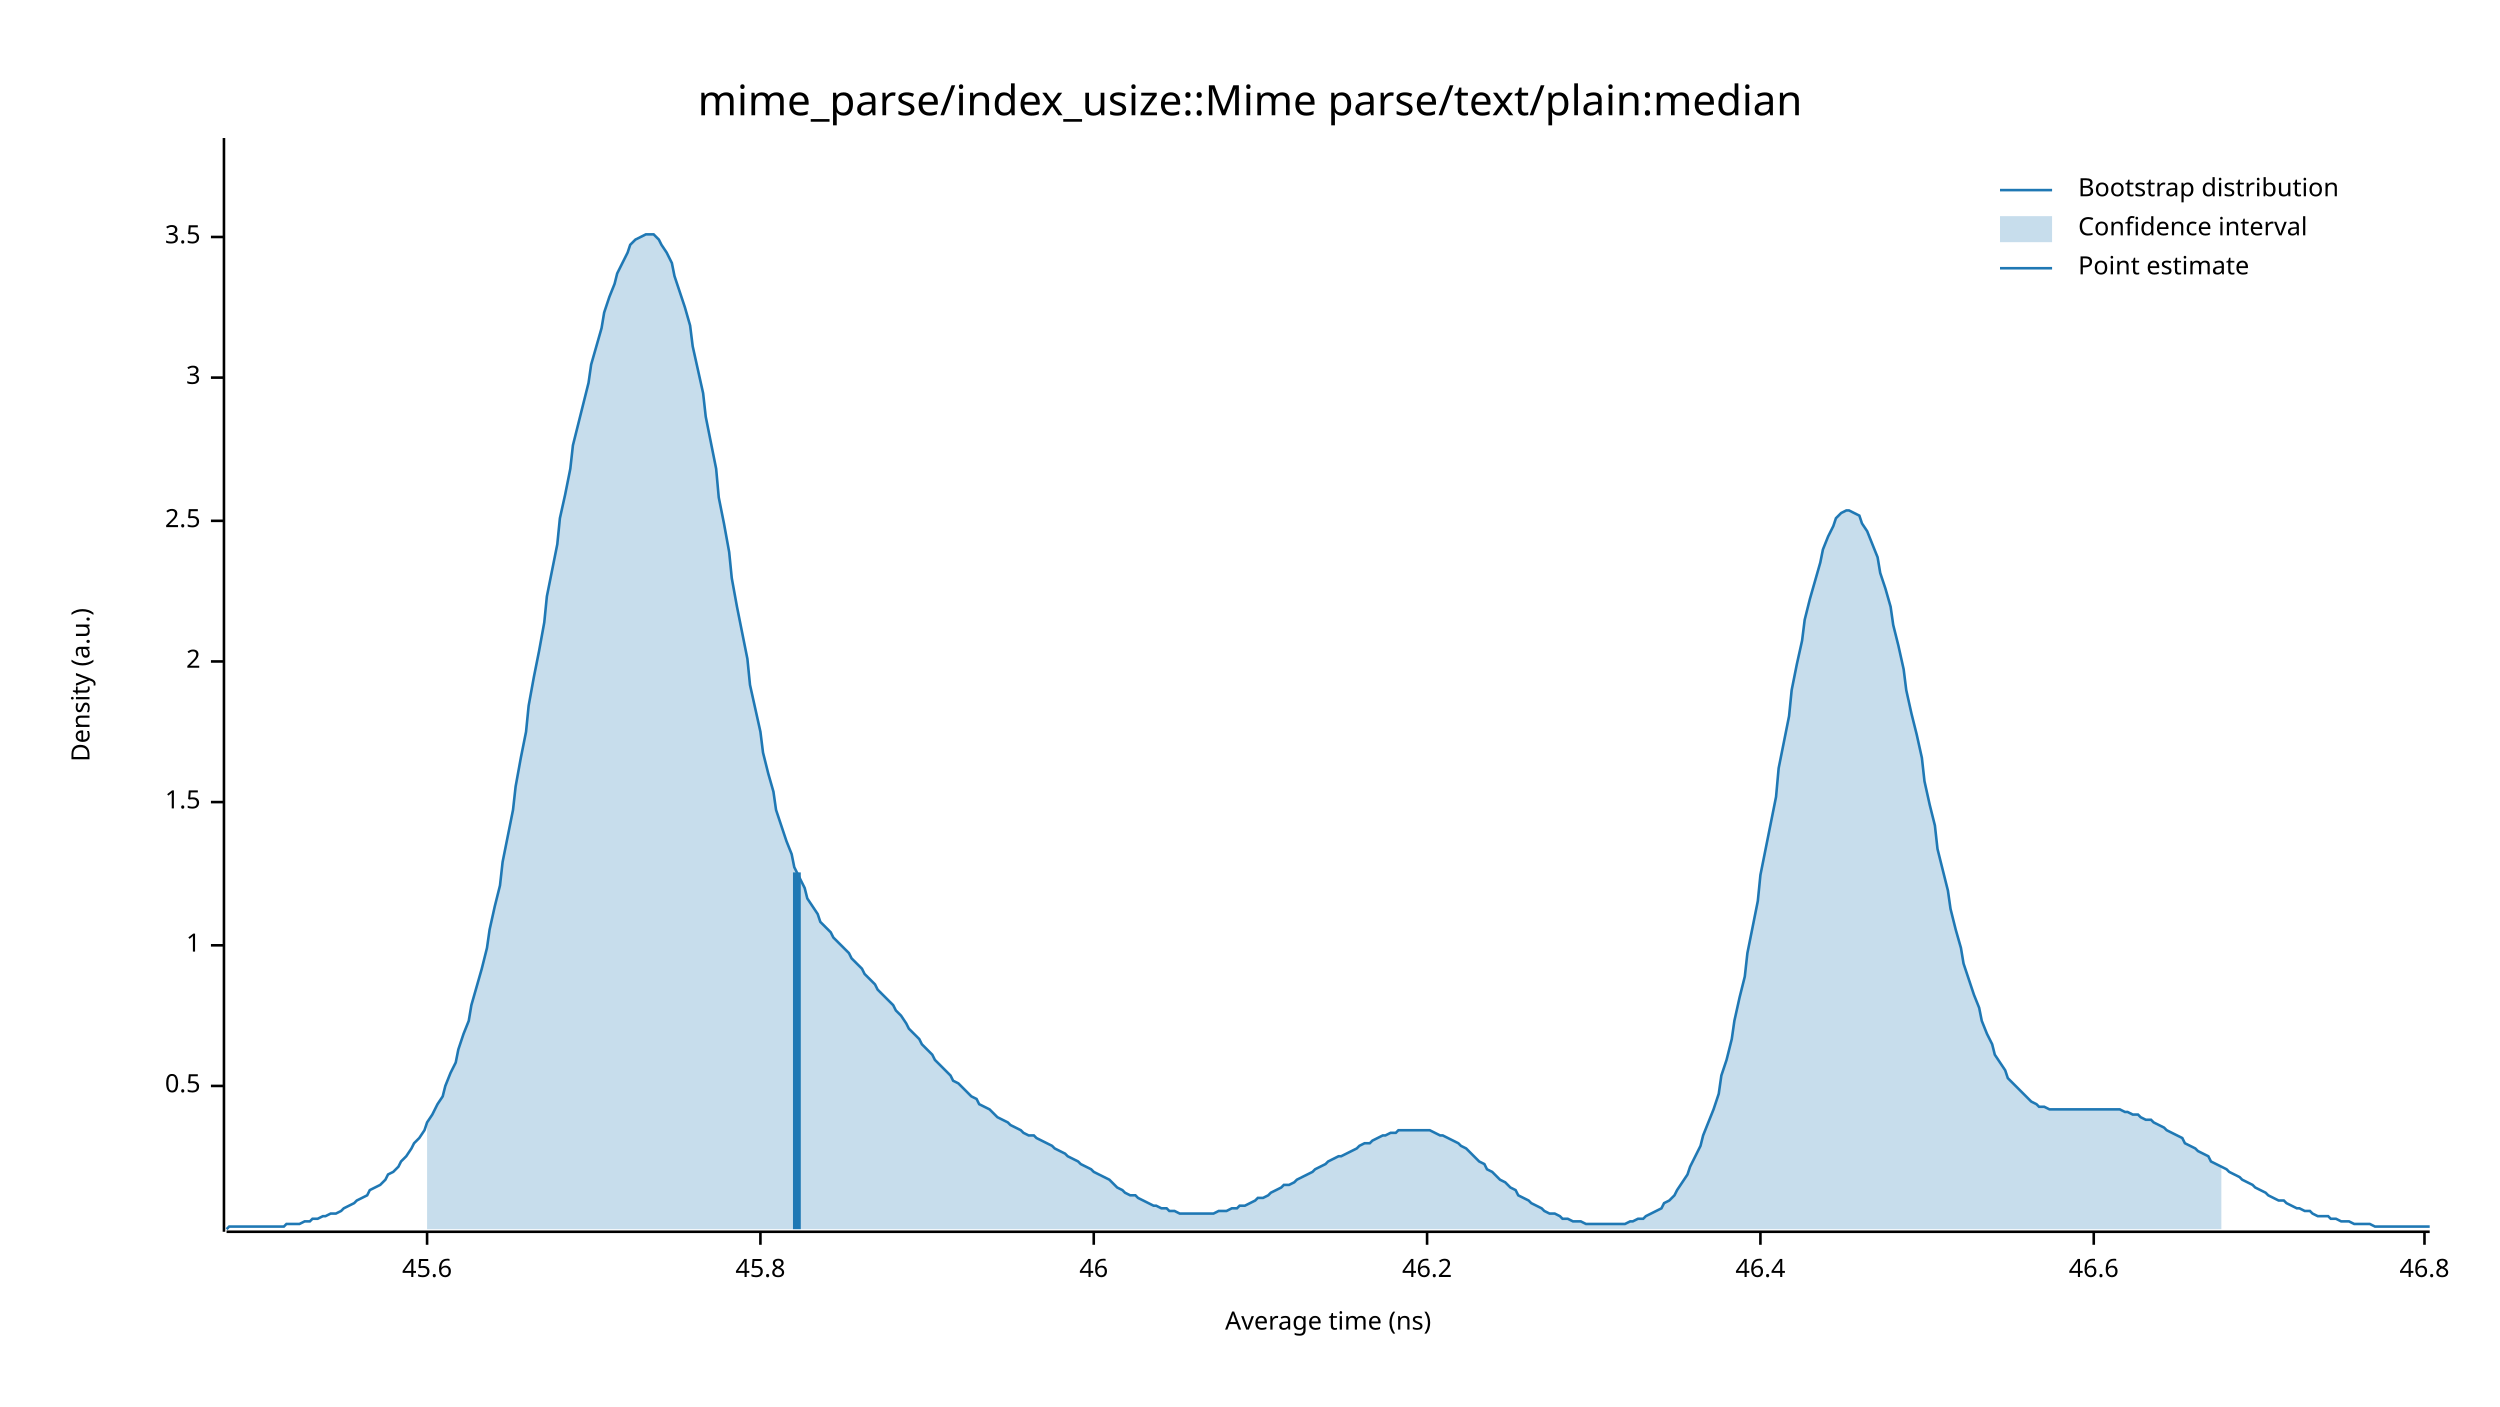
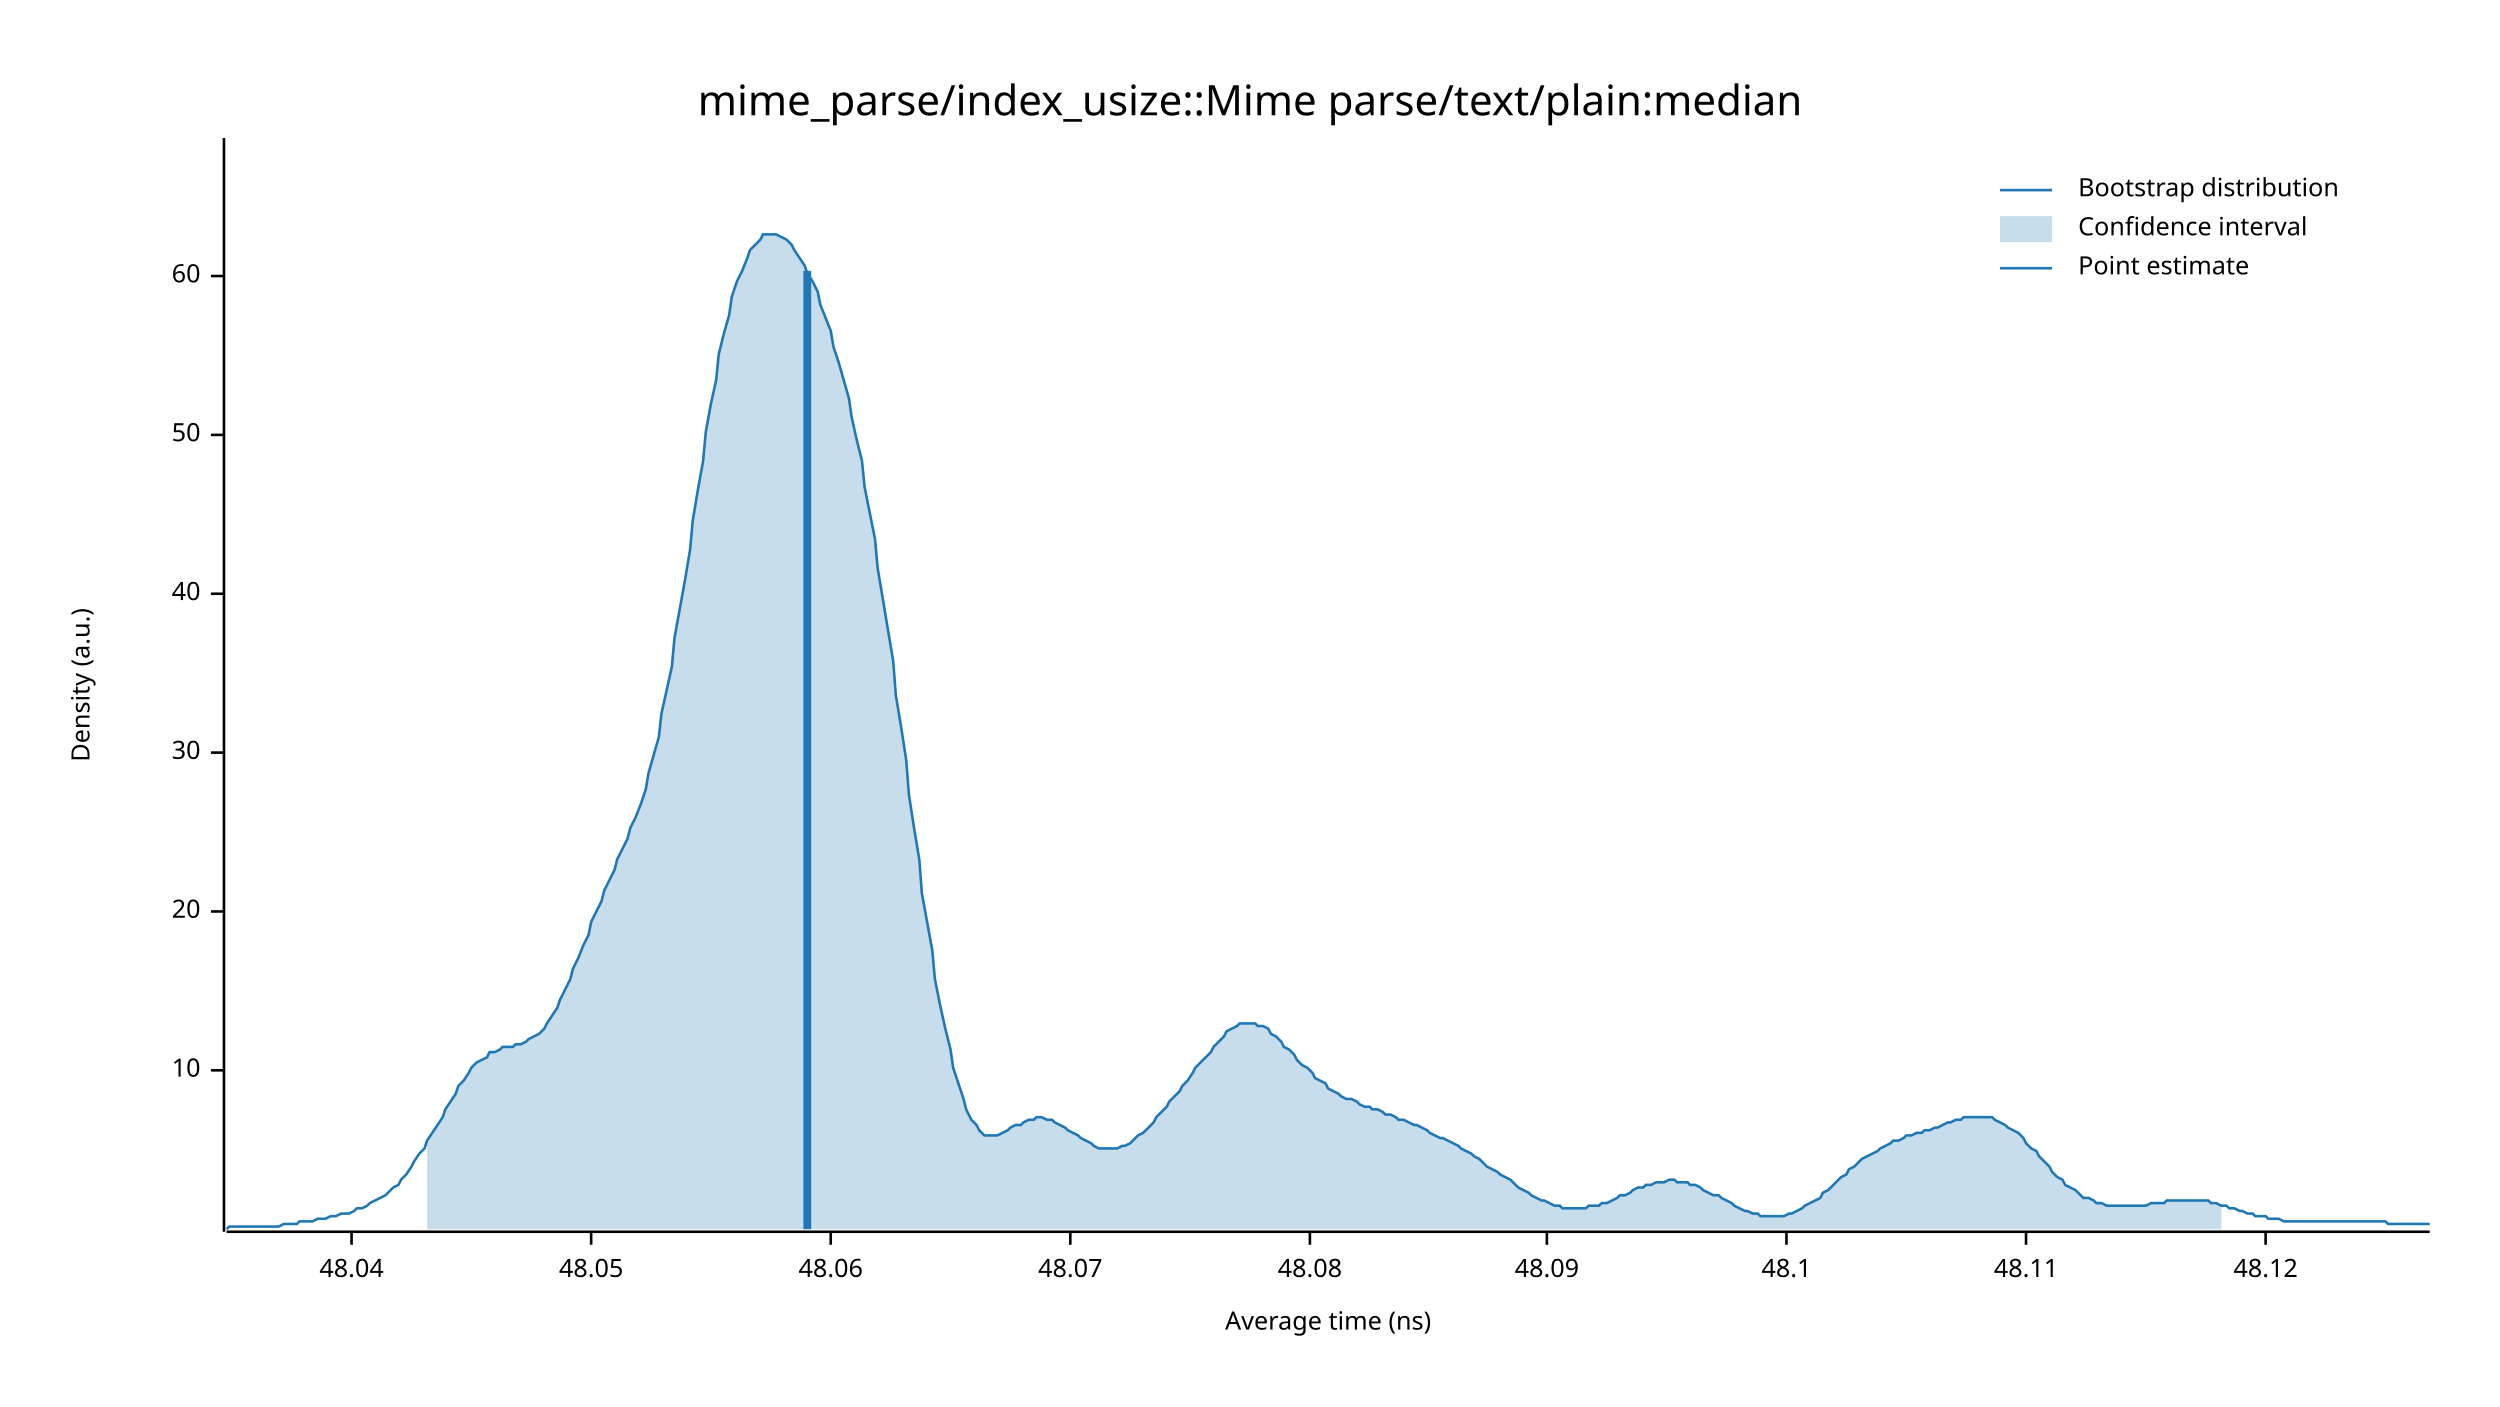
<svg xmlns="http://www.w3.org/2000/svg" width="960" height="540" viewBox="0 0 960 540">
  <text x="480" y="32" dy="0.76em" text-anchor="middle" font-family="sans-serif" font-size="16.129" opacity="1" fill="#000000">
mime_parse/index_usize::Mime parse/text/plain:median
</text>
  <text x="27" y="263" dy="0.76em" text-anchor="middle" font-family="sans-serif" font-size="9.677" opacity="1" fill="#000000" transform="rotate(270, 27, 263)">
Density (a.u.)
</text>
  <text x="510" y="513" dy="-0.5ex" text-anchor="middle" font-family="sans-serif" font-size="9.677" opacity="1" fill="#000000">
Average time (ns)
</text>
  <polyline fill="none" opacity="1" stroke="#000000" stroke-width="1" points="86,53 86,473 " />
-   <text x="77" y="417" dy="0.5ex" text-anchor="end" font-family="sans-serif" font-size="9.677" opacity="1" fill="#000000">
- 0.5
+   <text x="77" y="411" dy="0.5ex" text-anchor="end" font-family="sans-serif" font-size="9.677" opacity="1" fill="#000000">
+ 10
</text>
-   <polyline fill="none" opacity="1" stroke="#000000" stroke-width="1" points="81,417 86,417 " />
-   <text x="77" y="363" dy="0.5ex" text-anchor="end" font-family="sans-serif" font-size="9.677" opacity="1" fill="#000000">
- 1
+   <polyline fill="none" opacity="1" stroke="#000000" stroke-width="1" points="81,411 86,411 " />
+   <text x="77" y="350" dy="0.5ex" text-anchor="end" font-family="sans-serif" font-size="9.677" opacity="1" fill="#000000">
+ 20
</text>
-   <polyline fill="none" opacity="1" stroke="#000000" stroke-width="1" points="81,363 86,363 " />
-   <text x="77" y="308" dy="0.5ex" text-anchor="end" font-family="sans-serif" font-size="9.677" opacity="1" fill="#000000">
- 1.5
+   <polyline fill="none" opacity="1" stroke="#000000" stroke-width="1" points="81,350 86,350 " />
+   <text x="77" y="289" dy="0.5ex" text-anchor="end" font-family="sans-serif" font-size="9.677" opacity="1" fill="#000000">
+ 30
</text>
-   <polyline fill="none" opacity="1" stroke="#000000" stroke-width="1" points="81,308 86,308 " />
-   <text x="77" y="254" dy="0.5ex" text-anchor="end" font-family="sans-serif" font-size="9.677" opacity="1" fill="#000000">
- 2
+   <polyline fill="none" opacity="1" stroke="#000000" stroke-width="1" points="81,289 86,289 " />
+   <text x="77" y="228" dy="0.5ex" text-anchor="end" font-family="sans-serif" font-size="9.677" opacity="1" fill="#000000">
+ 40
</text>
-   <polyline fill="none" opacity="1" stroke="#000000" stroke-width="1" points="81,254 86,254 " />
-   <text x="77" y="200" dy="0.5ex" text-anchor="end" font-family="sans-serif" font-size="9.677" opacity="1" fill="#000000">
- 2.5
+   <polyline fill="none" opacity="1" stroke="#000000" stroke-width="1" points="81,228 86,228 " />
+   <text x="77" y="167" dy="0.5ex" text-anchor="end" font-family="sans-serif" font-size="9.677" opacity="1" fill="#000000">
+ 50
</text>
-   <polyline fill="none" opacity="1" stroke="#000000" stroke-width="1" points="81,200 86,200 " />
-   <text x="77" y="145" dy="0.5ex" text-anchor="end" font-family="sans-serif" font-size="9.677" opacity="1" fill="#000000">
- 3
+   <polyline fill="none" opacity="1" stroke="#000000" stroke-width="1" points="81,167 86,167 " />
+   <text x="77" y="106" dy="0.5ex" text-anchor="end" font-family="sans-serif" font-size="9.677" opacity="1" fill="#000000">
+ 60
</text>
-   <polyline fill="none" opacity="1" stroke="#000000" stroke-width="1" points="81,145 86,145 " />
-   <text x="77" y="91" dy="0.5ex" text-anchor="end" font-family="sans-serif" font-size="9.677" opacity="1" fill="#000000">
- 3.5
+   <polyline fill="none" opacity="1" stroke="#000000" stroke-width="1" points="81,106 86,106 " />
+   <polyline fill="none" opacity="1" stroke="#000000" stroke-width="1" points="87,473 933,473 " />
+   <text x="135" y="483" dy="0.76em" text-anchor="middle" font-family="sans-serif" font-size="9.677" opacity="1" fill="#000000">
+ 48.04
</text>
-   <polyline fill="none" opacity="1" stroke="#000000" stroke-width="1" points="81,91 86,91 " />
-   <polyline fill="none" opacity="1" stroke="#000000" stroke-width="1" points="87,473 933,473 " />
-   <text x="164" y="483" dy="0.76em" text-anchor="middle" font-family="sans-serif" font-size="9.677" opacity="1" fill="#000000">
- 45.6
+   <polyline fill="none" opacity="1" stroke="#000000" stroke-width="1" points="135,473 135,478 " />
+   <text x="227" y="483" dy="0.76em" text-anchor="middle" font-family="sans-serif" font-size="9.677" opacity="1" fill="#000000">
+ 48.05
</text>
-   <polyline fill="none" opacity="1" stroke="#000000" stroke-width="1" points="164,473 164,478 " />
-   <text x="292" y="483" dy="0.76em" text-anchor="middle" font-family="sans-serif" font-size="9.677" opacity="1" fill="#000000">
- 45.8
+   <polyline fill="none" opacity="1" stroke="#000000" stroke-width="1" points="227,473 227,478 " />
+   <text x="319" y="483" dy="0.76em" text-anchor="middle" font-family="sans-serif" font-size="9.677" opacity="1" fill="#000000">
+ 48.06
</text>
-   <polyline fill="none" opacity="1" stroke="#000000" stroke-width="1" points="292,473 292,478 " />
-   <text x="420" y="483" dy="0.76em" text-anchor="middle" font-family="sans-serif" font-size="9.677" opacity="1" fill="#000000">
- 46
+   <polyline fill="none" opacity="1" stroke="#000000" stroke-width="1" points="319,473 319,478 " />
+   <text x="411" y="483" dy="0.76em" text-anchor="middle" font-family="sans-serif" font-size="9.677" opacity="1" fill="#000000">
+ 48.07
</text>
-   <polyline fill="none" opacity="1" stroke="#000000" stroke-width="1" points="420,473 420,478 " />
-   <text x="548" y="483" dy="0.76em" text-anchor="middle" font-family="sans-serif" font-size="9.677" opacity="1" fill="#000000">
- 46.2
+   <polyline fill="none" opacity="1" stroke="#000000" stroke-width="1" points="411,473 411,478 " />
+   <text x="503" y="483" dy="0.76em" text-anchor="middle" font-family="sans-serif" font-size="9.677" opacity="1" fill="#000000">
+ 48.08
</text>
-   <polyline fill="none" opacity="1" stroke="#000000" stroke-width="1" points="548,473 548,478 " />
-   <text x="676" y="483" dy="0.76em" text-anchor="middle" font-family="sans-serif" font-size="9.677" opacity="1" fill="#000000">
- 46.4
+   <polyline fill="none" opacity="1" stroke="#000000" stroke-width="1" points="503,473 503,478 " />
+   <text x="594" y="483" dy="0.76em" text-anchor="middle" font-family="sans-serif" font-size="9.677" opacity="1" fill="#000000">
+ 48.09
</text>
-   <polyline fill="none" opacity="1" stroke="#000000" stroke-width="1" points="676,473 676,478 " />
-   <text x="804" y="483" dy="0.76em" text-anchor="middle" font-family="sans-serif" font-size="9.677" opacity="1" fill="#000000">
- 46.6
+   <polyline fill="none" opacity="1" stroke="#000000" stroke-width="1" points="594,473 594,478 " />
+   <text x="686" y="483" dy="0.76em" text-anchor="middle" font-family="sans-serif" font-size="9.677" opacity="1" fill="#000000">
+ 48.1
</text>
-   <polyline fill="none" opacity="1" stroke="#000000" stroke-width="1" points="804,473 804,478 " />
-   <text x="931" y="483" dy="0.76em" text-anchor="middle" font-family="sans-serif" font-size="9.677" opacity="1" fill="#000000">
- 46.8
+   <polyline fill="none" opacity="1" stroke="#000000" stroke-width="1" points="686,473 686,478 " />
+   <text x="778" y="483" dy="0.76em" text-anchor="middle" font-family="sans-serif" font-size="9.677" opacity="1" fill="#000000">
+ 48.11
</text>
-   <polyline fill="none" opacity="1" stroke="#000000" stroke-width="1" points="931,473 931,478 " />
-   <polyline fill="none" opacity="1" stroke="#1F78B4" stroke-width="1" points="87,472 88,471 90,471 92,471 93,471 95,471 97,471 98,471 100,471 102,471 103,471 105,471 107,471 109,471 110,470 112,470 114,470 115,470 117,469 119,469 120,468 122,468 124,467 125,467 127,466 129,466 131,465 132,464 134,463 136,462 137,461 139,460 141,459 142,457 144,456 146,455 148,453 149,451 151,450 153,448 154,446 156,444 158,441 159,439 161,437 163,434 164,431 166,428 168,424 170,421 171,417 173,412 175,408 176,403 178,397 180,392 181,386 183,379 185,372 187,364 188,357 190,348 192,340 193,331 195,321 197,311 198,302 200,291 202,281 203,271 205,260 207,250 209,239 210,229 212,219 214,209 215,199 217,190 219,180 220,171 222,163 224,155 226,147 227,140 229,133 231,126 232,120 234,114 236,109 237,105 239,101 241,97 242,94 244,92 246,91 248,90 249,90 251,90 253,92 254,94 256,97 258,101 259,106 261,112 263,118 265,125 266,133 268,142 270,151 271,160 273,170 275,180 276,191 278,201 280,212 281,222 283,233 285,243 287,253 288,263 290,272 292,281 293,289 295,297 297,304 298,311 300,317 302,323 304,328 305,333 307,337 309,341 310,345 312,348 314,351 315,354 317,356 319,358 320,360 322,362 324,364 326,366 327,368 329,370 331,372 332,374 334,376 336,378 337,380 339,382 341,384 343,386 344,388 346,390 348,393 349,395 351,397 353,399 354,401 356,403 358,405 359,407 361,409 363,411 365,413 366,415 368,416 370,418 371,419 373,421 375,422 376,424 378,425 380,426 381,427 383,429 385,430 387,431 388,432 390,433 392,434 393,435 395,436 397,436 398,437 400,438 402,439 404,440 405,441 407,442 409,443 410,444 412,445 414,446 415,447 417,448 419,449 420,450 422,451 424,452 426,453 427,454 429,456 431,457 432,458 434,459 436,459 437,460 439,461 441,462 443,463 444,463 446,464 448,464 449,465 451,465 453,466 454,466 456,466 458,466 459,466 461,466 463,466 465,466 466,466 468,465 470,465 471,465 473,464 475,464 476,463 478,463 480,462 482,461 483,460 485,460 487,459 488,458 490,457 492,456 493,455 495,455 497,454 498,453 500,452 502,451 504,450 505,449 507,448 509,447 510,446 512,445 514,444 515,444 517,443 519,442 521,441 522,440 524,439 526,439 527,438 529,437 531,436 532,436 534,435 536,435 537,434 539,434 541,434 543,434 544,434 546,434 548,434 549,434 551,435 553,436 554,436 556,437 558,438 560,439 561,440 563,441 565,443 566,444 568,446 570,447 571,449 573,450 575,452 576,453 578,454 580,456 582,457 583,459 585,460 587,461 588,462 590,463 592,464 593,465 595,466 597,466 599,467 600,468 602,468 604,469 605,469 607,469 609,470 610,470 612,470 614,470 615,470 617,470 619,470 621,470 622,470 624,470 626,469 627,469 629,468 631,468 632,467 634,466 636,465 638,464 639,462 641,461 643,459 644,457 646,454 648,451 649,448 651,444 653,440 654,436 656,431 658,426 660,420 661,413 663,407 665,399 666,392 668,383 670,375 671,366 673,356 675,346 676,336 678,326 680,316 682,306 683,295 685,285 687,275 688,265 690,255 692,246 693,238 695,230 697,223 699,216 700,211 702,206 704,202 705,199 707,197 709,196 710,196 712,197 714,198 715,201 717,204 719,209 721,214 722,220 724,226 726,233 727,240 729,248 731,257 732,265 734,274 736,282 738,291 739,300 741,309 743,317 744,326 746,334 748,342 749,349 751,357 753,364 754,370 756,376 758,382 760,387 761,392 763,397 765,401 766,405 768,408 770,411 771,414 773,416 775,418 777,420 778,421 780,423 782,424 783,425 785,425 787,426 788,426 790,426 792,426 793,426 795,426 797,426 799,426 800,426 802,426 804,426 805,426 807,426 809,426 810,426 812,426 814,426 816,427 817,427 819,428 821,428 822,429 824,430 826,430 827,431 829,432 831,433 832,434 834,435 836,436 838,437 839,439 841,440 843,441 844,442 846,443 848,444 849,446 851,447 853,448 855,449 856,450 858,451 860,452 861,453 863,454 865,455 866,456 868,457 870,458 871,459 873,460 875,461 877,461 878,462 880,463 882,464 883,464 885,465 887,465 888,466 890,467 892,467 894,467 895,468 897,468 899,469 900,469 902,469 904,470 905,470 907,470 909,470 910,470 912,471 914,471 916,471 917,471 919,471 921,471 922,471 924,471 926,471 927,471 929,471 931,471 933,471 " />
-   <polygon opacity="0.25" fill="#1F78B4" points="164,431 166,428 168,424 170,421 171,417 173,412 175,408 176,403 178,397 180,392 181,386 183,379 185,372 187,364 188,357 190,348 192,340 193,331 195,321 197,311 198,302 200,291 202,281 203,271 205,260 207,250 209,239 210,229 212,219 214,209 215,199 217,190 219,180 220,171 222,163 224,155 226,147 227,140 229,133 231,126 232,120 234,114 236,109 237,105 239,101 241,97 242,94 244,92 246,91 248,90 249,90 251,90 253,92 254,94 256,97 258,101 259,106 261,112 263,118 265,125 266,133 268,142 270,151 271,160 273,170 275,180 276,191 278,201 280,212 281,222 283,233 285,243 287,253 288,263 290,272 292,281 293,289 295,297 297,304 298,311 300,317 302,323 304,328 305,333 307,337 309,341 310,345 312,348 314,351 315,354 317,356 319,358 320,360 322,362 324,364 326,366 327,368 329,370 331,372 332,374 334,376 336,378 337,380 339,382 341,384 343,386 344,388 346,390 348,393 349,395 351,397 353,399 354,401 356,403 358,405 359,407 361,409 363,411 365,413 366,415 368,416 370,418 371,419 373,421 375,422 376,424 378,425 380,426 381,427 383,429 385,430 387,431 388,432 390,433 392,434 393,435 395,436 397,436 398,437 400,438 402,439 404,440 405,441 407,442 409,443 410,444 412,445 414,446 415,447 417,448 419,449 420,450 422,451 424,452 426,453 427,454 429,456 431,457 432,458 434,459 436,459 437,460 439,461 441,462 443,463 444,463 446,464 448,464 449,465 451,465 453,466 454,466 456,466 458,466 459,466 461,466 463,466 465,466 466,466 468,465 470,465 471,465 473,464 475,464 476,463 478,463 480,462 482,461 483,460 485,460 487,459 488,458 490,457 492,456 493,455 495,455 497,454 498,453 500,452 502,451 504,450 505,449 507,448 509,447 510,446 512,445 514,444 515,444 517,443 519,442 521,441 522,440 524,439 526,439 527,438 529,437 531,436 532,436 534,435 536,435 537,434 539,434 541,434 543,434 544,434 546,434 548,434 549,434 551,435 553,436 554,436 556,437 558,438 560,439 561,440 563,441 565,443 566,444 568,446 570,447 571,449 573,450 575,452 576,453 578,454 580,456 582,457 583,459 585,460 587,461 588,462 590,463 592,464 593,465 595,466 597,466 599,467 600,468 602,468 604,469 605,469 607,469 609,470 610,470 612,470 614,470 615,470 617,470 619,470 621,470 622,470 624,470 626,469 627,469 629,468 631,468 632,467 634,466 636,465 638,464 639,462 641,461 643,459 644,457 646,454 648,451 649,448 651,444 653,440 654,436 656,431 658,426 660,420 661,413 663,407 665,399 666,392 668,383 670,375 671,366 673,356 675,346 676,336 678,326 680,316 682,306 683,295 685,285 687,275 688,265 690,255 692,246 693,238 695,230 697,223 699,216 700,211 702,206 704,202 705,199 707,197 709,196 710,196 712,197 714,198 715,201 717,204 719,209 721,214 722,220 724,226 726,233 727,240 729,248 731,257 732,265 734,274 736,282 738,291 739,300 741,309 743,317 744,326 746,334 748,342 749,349 751,357 753,364 754,370 756,376 758,382 760,387 761,392 763,397 765,401 766,405 768,408 770,411 771,414 773,416 775,418 777,420 778,421 780,423 782,424 783,425 785,425 787,426 788,426 790,426 792,426 793,426 795,426 797,426 799,426 800,426 802,426 804,426 805,426 807,426 809,426 810,426 812,426 814,426 816,427 817,427 819,428 821,428 822,429 824,430 826,430 827,431 829,432 831,433 832,434 834,435 836,436 838,437 839,439 841,440 843,441 844,442 846,443 848,444 849,446 851,447 853,448 853,472 164,472 " />
-   <polyline fill="none" opacity="1" stroke="#1F78B4" stroke-width="3" points="306,472 306,335 " />
+   <polyline fill="none" opacity="1" stroke="#000000" stroke-width="1" points="778,473 778,478 " />
+   <text x="870" y="483" dy="0.76em" text-anchor="middle" font-family="sans-serif" font-size="9.677" opacity="1" fill="#000000">
+ 48.12
+ </text>
+   <polyline fill="none" opacity="1" stroke="#000000" stroke-width="1" points="870,473 870,478 " />
+   <polyline fill="none" opacity="1" stroke="#1F78B4" stroke-width="1" points="87,472 88,471 90,471 92,471 93,471 95,471 97,471 98,471 100,471 102,471 103,471 105,471 107,471 109,470 110,470 112,470 114,470 115,469 117,469 119,469 120,469 122,468 124,468 125,468 127,467 129,467 131,466 132,466 134,466 136,465 137,464 139,464 141,463 142,462 144,461 146,460 148,459 149,458 151,456 153,455 154,453 156,451 158,448 159,446 161,443 163,441 164,438 166,435 168,432 170,429 171,426 173,423 175,420 176,417 178,415 180,412 181,410 183,408 185,407 187,406 188,404 190,404 192,403 193,402 195,402 197,402 198,401 200,401 202,400 203,399 205,398 207,397 209,395 210,393 212,390 214,387 215,384 217,380 219,376 220,372 222,368 224,363 226,359 227,354 229,350 231,346 232,342 234,338 236,334 237,330 239,326 241,322 242,318 244,314 246,309 248,303 249,297 251,290 253,283 254,274 256,265 258,256 259,245 261,234 263,223 265,211 266,200 268,188 270,177 271,166 273,155 275,146 276,136 278,128 280,121 281,114 283,108 285,104 287,99 288,96 290,94 292,92 293,90 295,90 297,90 298,90 300,91 302,92 304,94 305,96 307,99 309,102 310,105 312,108 314,112 315,117 317,122 319,127 320,133 322,139 324,146 326,153 327,160 329,169 331,177 332,187 334,197 336,207 337,218 339,230 341,242 343,254 344,267 346,279 348,292 349,305 351,318 353,330 354,343 356,354 358,365 359,376 361,386 363,395 365,403 366,410 368,416 370,422 371,426 373,430 375,432 376,434 378,436 380,436 381,436 383,436 385,435 387,434 388,433 390,432 392,432 393,431 395,430 397,430 398,429 400,429 402,430 404,430 405,431 407,432 409,433 410,434 412,435 414,436 415,437 417,438 419,439 420,440 422,441 424,441 426,441 427,441 429,441 431,440 432,440 434,439 436,437 437,436 439,435 441,433 443,431 444,429 446,427 448,425 449,423 451,421 453,419 454,417 456,415 458,412 459,410 461,408 463,406 465,404 466,402 468,400 470,398 471,396 473,395 475,394 476,393 478,393 480,393 482,393 483,394 485,394 487,395 488,397 490,398 492,400 493,402 495,403 497,405 498,407 500,409 502,410 504,412 505,414 507,415 509,416 510,418 512,419 514,420 515,421 517,422 519,422 521,423 522,424 524,425 526,425 527,426 529,426 531,427 532,428 534,428 536,429 537,430 539,430 541,431 543,432 544,432 546,433 548,434 549,435 551,436 553,437 554,437 556,438 558,439 560,440 561,441 563,442 565,443 566,444 568,445 570,447 571,448 573,449 575,450 576,451 578,452 580,453 582,455 583,456 585,457 587,458 588,459 590,460 592,461 593,461 595,462 597,463 599,463 600,464 602,464 604,464 605,464 607,464 609,464 610,463 612,463 614,463 615,462 617,462 619,461 621,460 622,459 624,459 626,458 627,457 629,456 631,456 632,455 634,455 636,454 638,454 639,454 641,453 643,453 644,454 646,454 648,454 649,455 651,455 653,456 654,457 656,458 658,459 660,459 661,460 663,461 665,462 666,463 668,464 670,465 671,465 673,466 675,466 676,467 678,467 680,467 682,467 683,467 685,467 687,466 688,466 690,465 692,464 693,463 695,462 697,461 699,460 700,458 702,457 704,455 705,454 707,452 709,451 710,449 712,448 714,446 715,445 717,444 719,443 721,442 722,441 724,440 726,439 727,438 729,438 731,437 732,436 734,436 736,435 738,435 739,434 741,434 743,433 744,433 746,432 748,431 749,431 751,430 753,430 754,429 756,429 758,429 760,429 761,429 763,429 765,429 766,430 768,431 770,432 771,433 773,434 775,435 777,437 778,439 780,441 782,442 783,444 785,446 787,448 788,450 790,452 792,453 793,455 795,456 797,457 799,459 800,460 802,460 804,461 805,462 807,462 809,463 810,463 812,463 814,463 816,463 817,463 819,463 821,463 822,463 824,463 826,462 827,462 829,462 831,462 832,461 834,461 836,461 838,461 839,461 841,461 843,461 844,461 846,461 848,461 849,462 851,462 853,463 855,463 856,464 858,464 860,465 861,465 863,466 865,466 866,467 868,467 870,467 871,468 873,468 875,468 877,469 878,469 880,469 882,469 883,469 885,469 887,469 888,469 890,469 892,469 894,469 895,469 897,469 899,469 900,469 902,469 904,469 905,469 907,469 909,469 910,469 912,469 914,469 916,469 917,470 919,470 921,470 922,470 924,470 926,470 927,470 929,470 931,470 933,470 " />
+   <polygon opacity="0.25" fill="#1F78B4" points="164,438 166,435 168,432 170,429 171,426 173,423 175,420 176,417 178,415 180,412 181,410 183,408 185,407 187,406 188,404 190,404 192,403 193,402 195,402 197,402 198,401 200,401 202,400 203,399 205,398 207,397 209,395 210,393 212,390 214,387 215,384 217,380 219,376 220,372 222,368 224,363 226,359 227,354 229,350 231,346 232,342 234,338 236,334 237,330 239,326 241,322 242,318 244,314 246,309 248,303 249,297 251,290 253,283 254,274 256,265 258,256 259,245 261,234 263,223 265,211 266,200 268,188 270,177 271,166 273,155 275,146 276,136 278,128 280,121 281,114 283,108 285,104 287,99 288,96 290,94 292,92 293,90 295,90 297,90 298,90 300,91 302,92 304,94 305,96 307,99 309,102 310,105 312,108 314,112 315,117 317,122 319,127 320,133 322,139 324,146 326,153 327,160 329,169 331,177 332,187 334,197 336,207 337,218 339,230 341,242 343,254 344,267 346,279 348,292 349,305 351,318 353,330 354,343 356,354 358,365 359,376 361,386 363,395 365,403 366,410 368,416 370,422 371,426 373,430 375,432 376,434 378,436 380,436 381,436 383,436 385,435 387,434 388,433 390,432 392,432 393,431 395,430 397,430 398,429 400,429 402,430 404,430 405,431 407,432 409,433 410,434 412,435 414,436 415,437 417,438 419,439 420,440 422,441 424,441 426,441 427,441 429,441 431,440 432,440 434,439 436,437 437,436 439,435 441,433 443,431 444,429 446,427 448,425 449,423 451,421 453,419 454,417 456,415 458,412 459,410 461,408 463,406 465,404 466,402 468,400 470,398 471,396 473,395 475,394 476,393 478,393 480,393 482,393 483,394 485,394 487,395 488,397 490,398 492,400 493,402 495,403 497,405 498,407 500,409 502,410 504,412 505,414 507,415 509,416 510,418 512,419 514,420 515,421 517,422 519,422 521,423 522,424 524,425 526,425 527,426 529,426 531,427 532,428 534,428 536,429 537,430 539,430 541,431 543,432 544,432 546,433 548,434 549,435 551,436 553,437 554,437 556,438 558,439 560,440 561,441 563,442 565,443 566,444 568,445 570,447 571,448 573,449 575,450 576,451 578,452 580,453 582,455 583,456 585,457 587,458 588,459 590,460 592,461 593,461 595,462 597,463 599,463 600,464 602,464 604,464 605,464 607,464 609,464 610,463 612,463 614,463 615,462 617,462 619,461 621,460 622,459 624,459 626,458 627,457 629,456 631,456 632,455 634,455 636,454 638,454 639,454 641,453 643,453 644,454 646,454 648,454 649,455 651,455 653,456 654,457 656,458 658,459 660,459 661,460 663,461 665,462 666,463 668,464 670,465 671,465 673,466 675,466 676,467 678,467 680,467 682,467 683,467 685,467 687,466 688,466 690,465 692,464 693,463 695,462 697,461 699,460 700,458 702,457 704,455 705,454 707,452 709,451 710,449 712,448 714,446 715,445 717,444 719,443 721,442 722,441 724,440 726,439 727,438 729,438 731,437 732,436 734,436 736,435 738,435 739,434 741,434 743,433 744,433 746,432 748,431 749,431 751,430 753,430 754,429 756,429 758,429 760,429 761,429 763,429 765,429 766,430 768,431 770,432 771,433 773,434 775,435 777,437 778,439 780,441 782,442 783,444 785,446 787,448 788,450 790,452 792,453 793,455 795,456 797,457 799,459 800,460 802,460 804,461 805,462 807,462 809,463 810,463 812,463 814,463 816,463 817,463 819,463 821,463 822,463 824,463 826,462 827,462 829,462 831,462 832,461 834,461 836,461 838,461 839,461 841,461 843,461 844,461 846,461 848,461 849,462 851,462 853,463 853,472 164,472 " />
+   <polyline fill="none" opacity="1" stroke="#1F78B4" stroke-width="3" points="310,472 310,104 " />
  <text x="798" y="68" dy="0.76em" text-anchor="start" font-family="sans-serif" font-size="9.677" opacity="1" fill="#000000">
Bootstrap distribution
</text>
  <text x="798" y="83" dy="0.76em" text-anchor="start" font-family="sans-serif" font-size="9.677" opacity="1" fill="#000000">
Confidence interval
</text>
  <text x="798" y="98" dy="0.76em" text-anchor="start" font-family="sans-serif" font-size="9.677" opacity="1" fill="#000000">
Point estimate
</text>
  <polyline fill="none" opacity="1" stroke="#1F78B4" stroke-width="1" points="768,73 788,73 " />
  <rect x="768" y="83" width="20" height="10" opacity="0.25" fill="#1F78B4" stroke="none" />
  <polyline fill="none" opacity="1" stroke="#1F78B4" stroke-width="1" points="768,103 788,103 " />
</svg>
